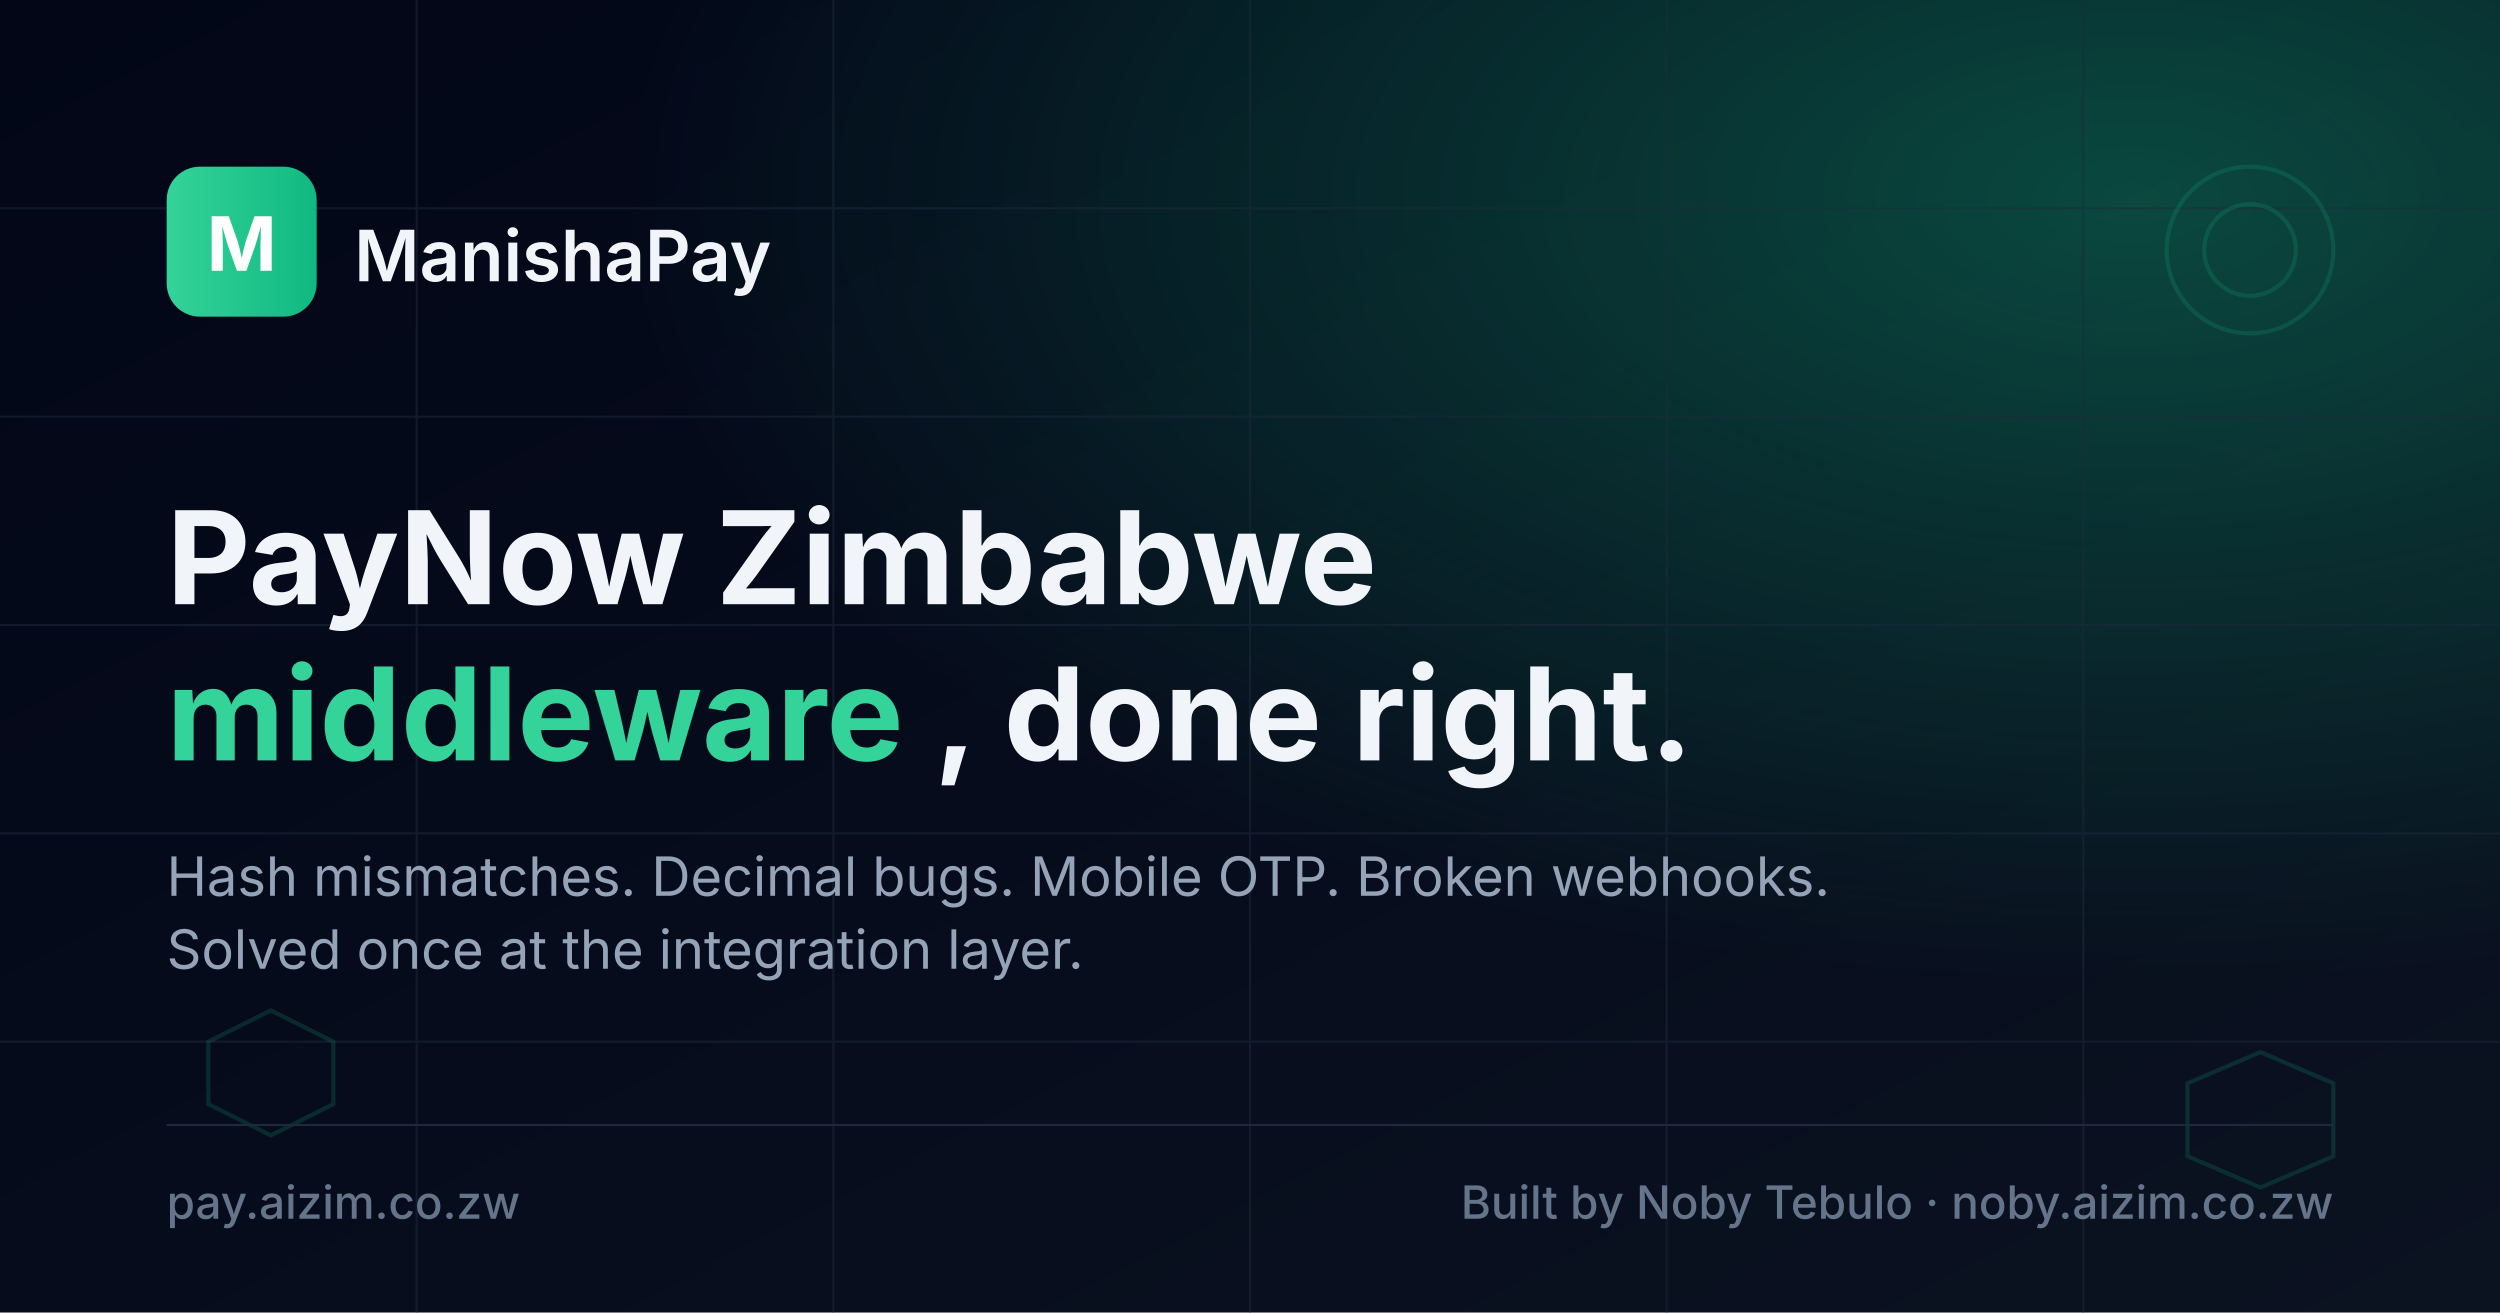
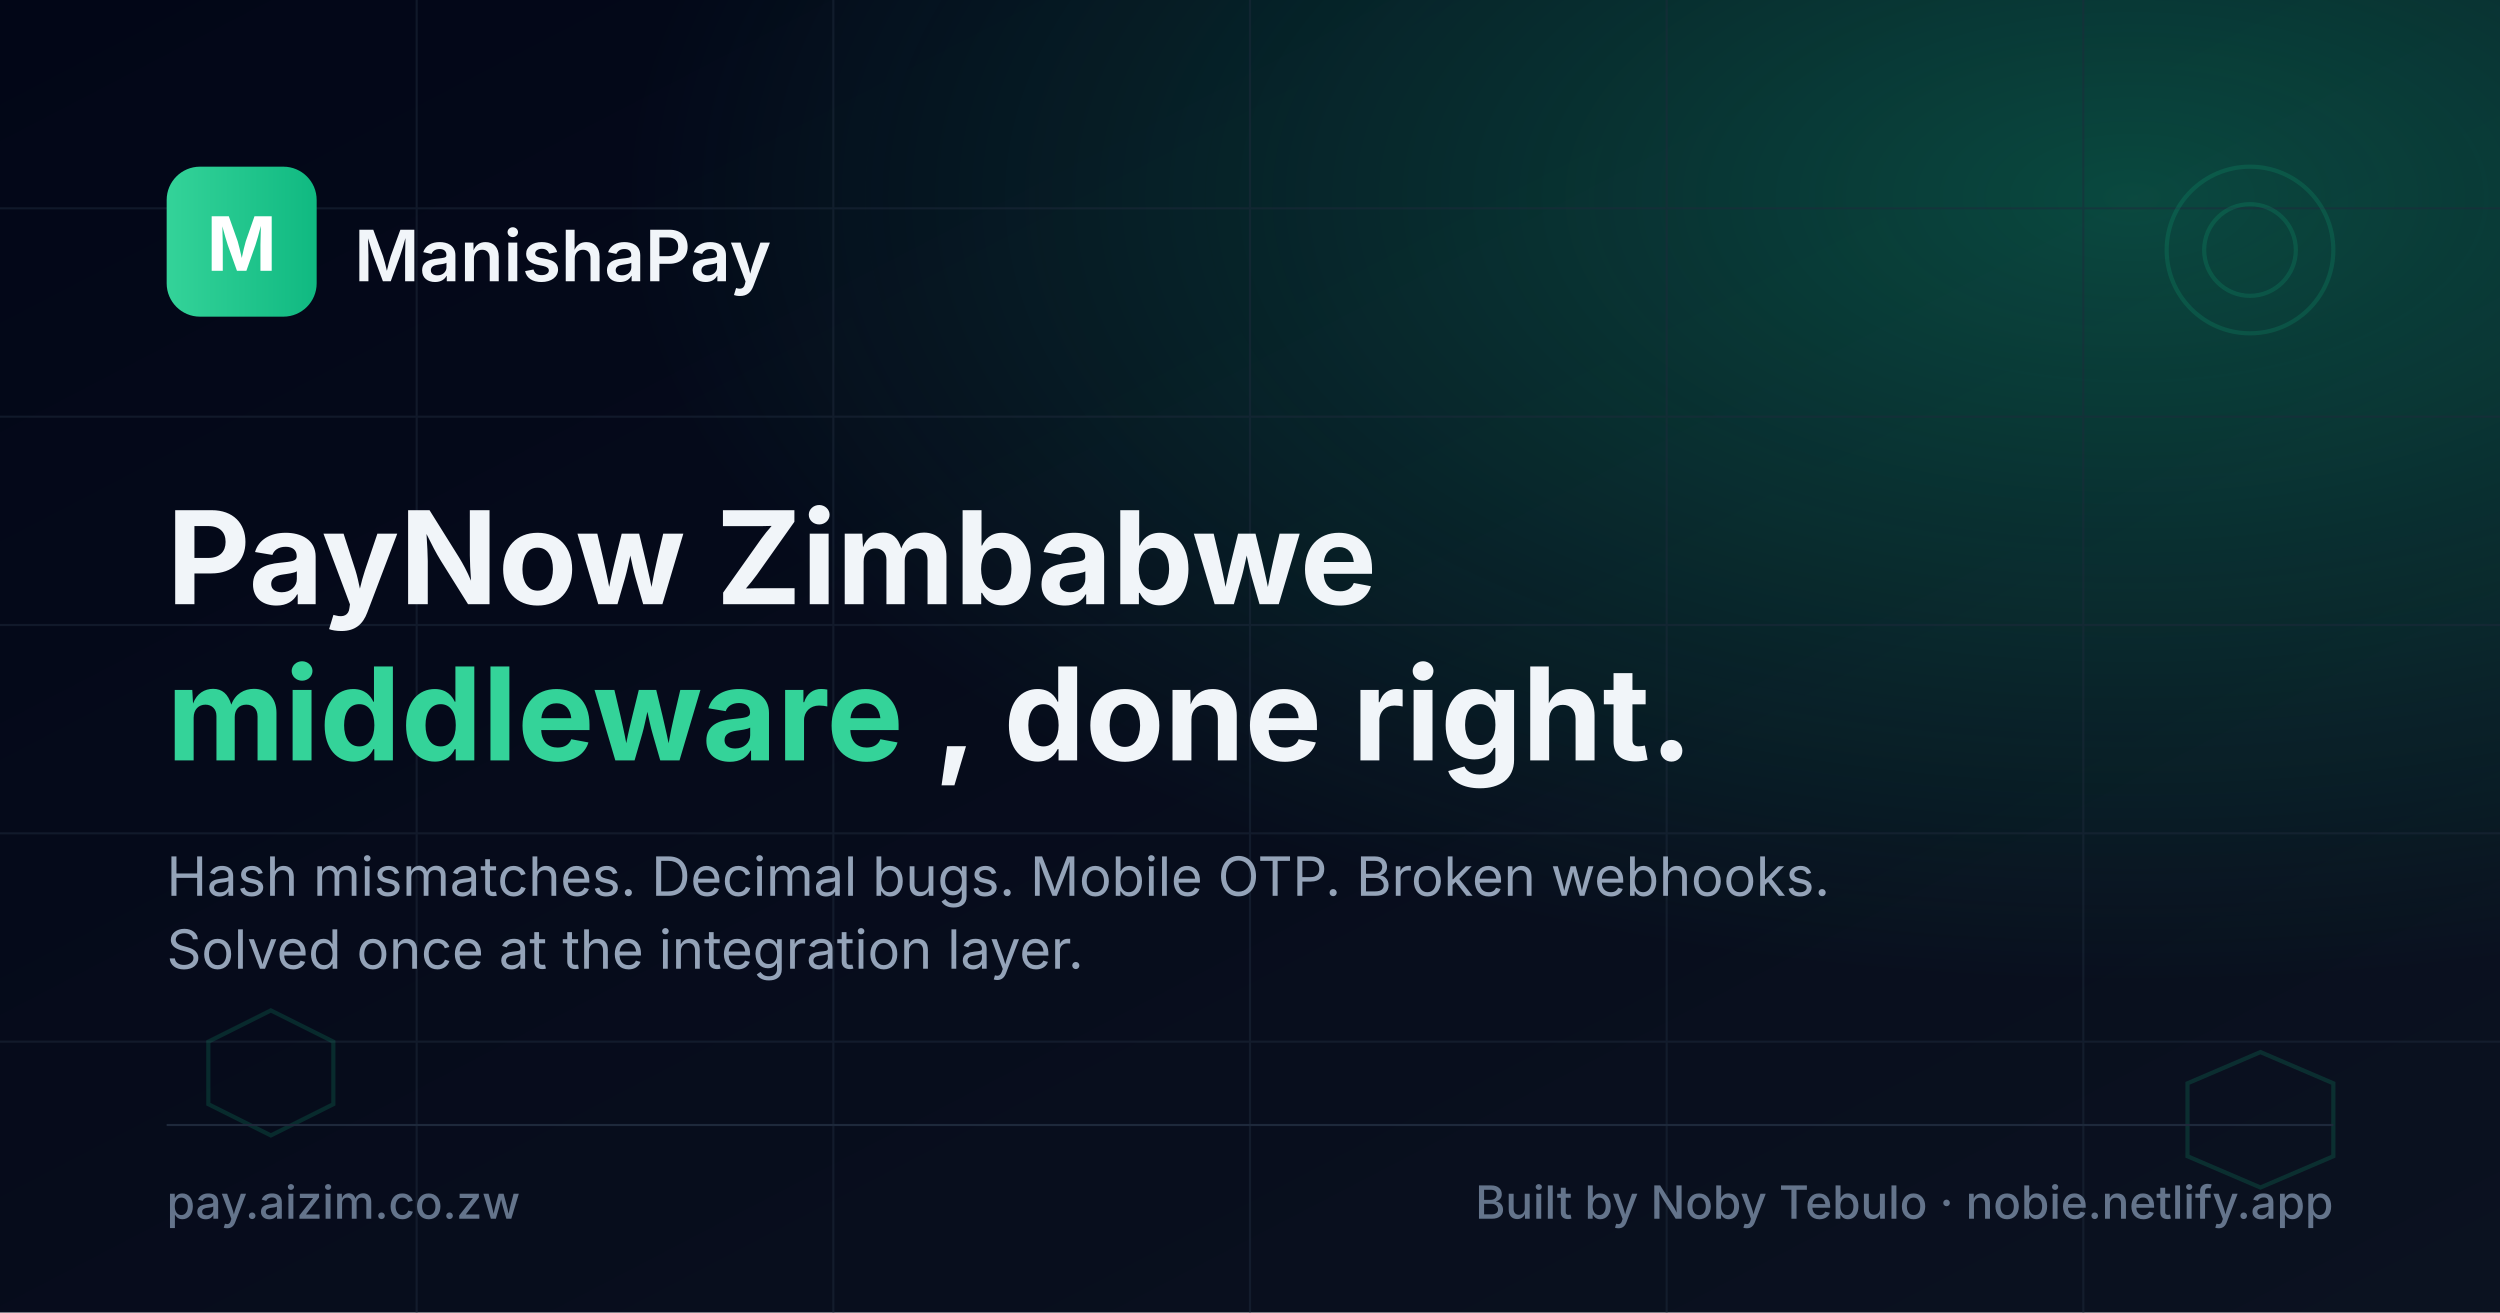
<svg xmlns="http://www.w3.org/2000/svg" width="1200" height="630" viewBox="0 0 1200 630" font-family="Inter, system-ui, sans-serif">
  <defs>
    <linearGradient id="bg" x1="0" y1="0" x2="1" y2="1">
      <stop offset="0%" stop-color="#020617" />
      <stop offset="100%" stop-color="#0b1220" />
    </linearGradient>
    <radialGradient id="glow" cx="0.85" cy="0.15" r="0.6">
      <stop offset="0%" stop-color="#10b981" stop-opacity="0.35" />
      <stop offset="100%" stop-color="#10b981" stop-opacity="0" />
    </radialGradient>
    <linearGradient id="brand" x1="0" y1="0" x2="1" y2="0">
      <stop offset="0%" stop-color="#34d399" />
      <stop offset="100%" stop-color="#10b981" />
    </linearGradient>
  </defs>
  <rect width="1200" height="630" fill="url(#bg)" />
  <rect width="1200" height="630" fill="url(#glow)" />
  <g stroke="#1e293b" stroke-width="1" opacity="0.5">
    <line x1="0" y1="100" x2="1200" y2="100" />
    <line x1="0" y1="200" x2="1200" y2="200" />
    <line x1="0" y1="300" x2="1200" y2="300" />
    <line x1="0" y1="400" x2="1200" y2="400" />
    <line x1="0" y1="500" x2="1200" y2="500" />
    <line x1="200" y1="0" x2="200" y2="630" />
    <line x1="400" y1="0" x2="400" y2="630" />
    <line x1="600" y1="0" x2="600" y2="630" />
    <line x1="800" y1="0" x2="800" y2="630" />
    <line x1="1000" y1="0" x2="1000" y2="630" />
  </g>
  <g opacity="0.18" stroke="#10b981" stroke-width="2" fill="none">
    <polygon points="100,500 130,485 160,500 160,530 130,545 100,530" />
    <circle cx="1080" cy="120" r="40" />
    <circle cx="1080" cy="120" r="22" />
    <polygon points="1050,520 1085,505 1120,520 1120,555 1085,570 1050,555" />
  </g>
  <g transform="translate(80, 80)">
    <rect width="72" height="72" rx="16" fill="url(#brand)" />
    <text x="36" y="50" text-anchor="middle" fill="white" font-size="36" font-weight="700">M</text>
  </g>
  <text x="170" y="135" fill="#f1f5f9" font-size="34" font-weight="600">ManishaPay</text>
  <text x="80" y="290" fill="#f1f5f9" font-size="62" font-weight="700">PayNow Zimbabwe</text>
  <text x="80" y="365" font-size="62" font-weight="700">
    <tspan fill="#34d399">middleware</tspan>
    <tspan fill="#f1f5f9">, done right.</tspan>
  </text>
  <text x="80" y="430" fill="#94a3b8" font-size="26" font-weight="400">Hash mismatches. Decimal bugs. Mobile OTP. Broken webhooks.</text>
  <text x="80" y="465" fill="#94a3b8" font-size="26" font-weight="400">Solved once at the integration layer.</text>
  <line x1="80" y1="540" x2="1120" y2="540" stroke="#1e293b" stroke-width="1" />
  <text x="80" y="585" fill="#64748b" font-size="22" font-weight="500">pay.aizim.co.zw</text>
-   <text x="1120" y="585" text-anchor="end" fill="#64748b" font-size="22" font-weight="500">Built by Noby Tebulo · noby.aizim.co.zw</text>
+   <text x="1120" y="585" text-anchor="end" fill="#64748b" font-size="22" font-weight="500">Built by Noby Tebulo · nobie.netlify.app</text>
</svg>
